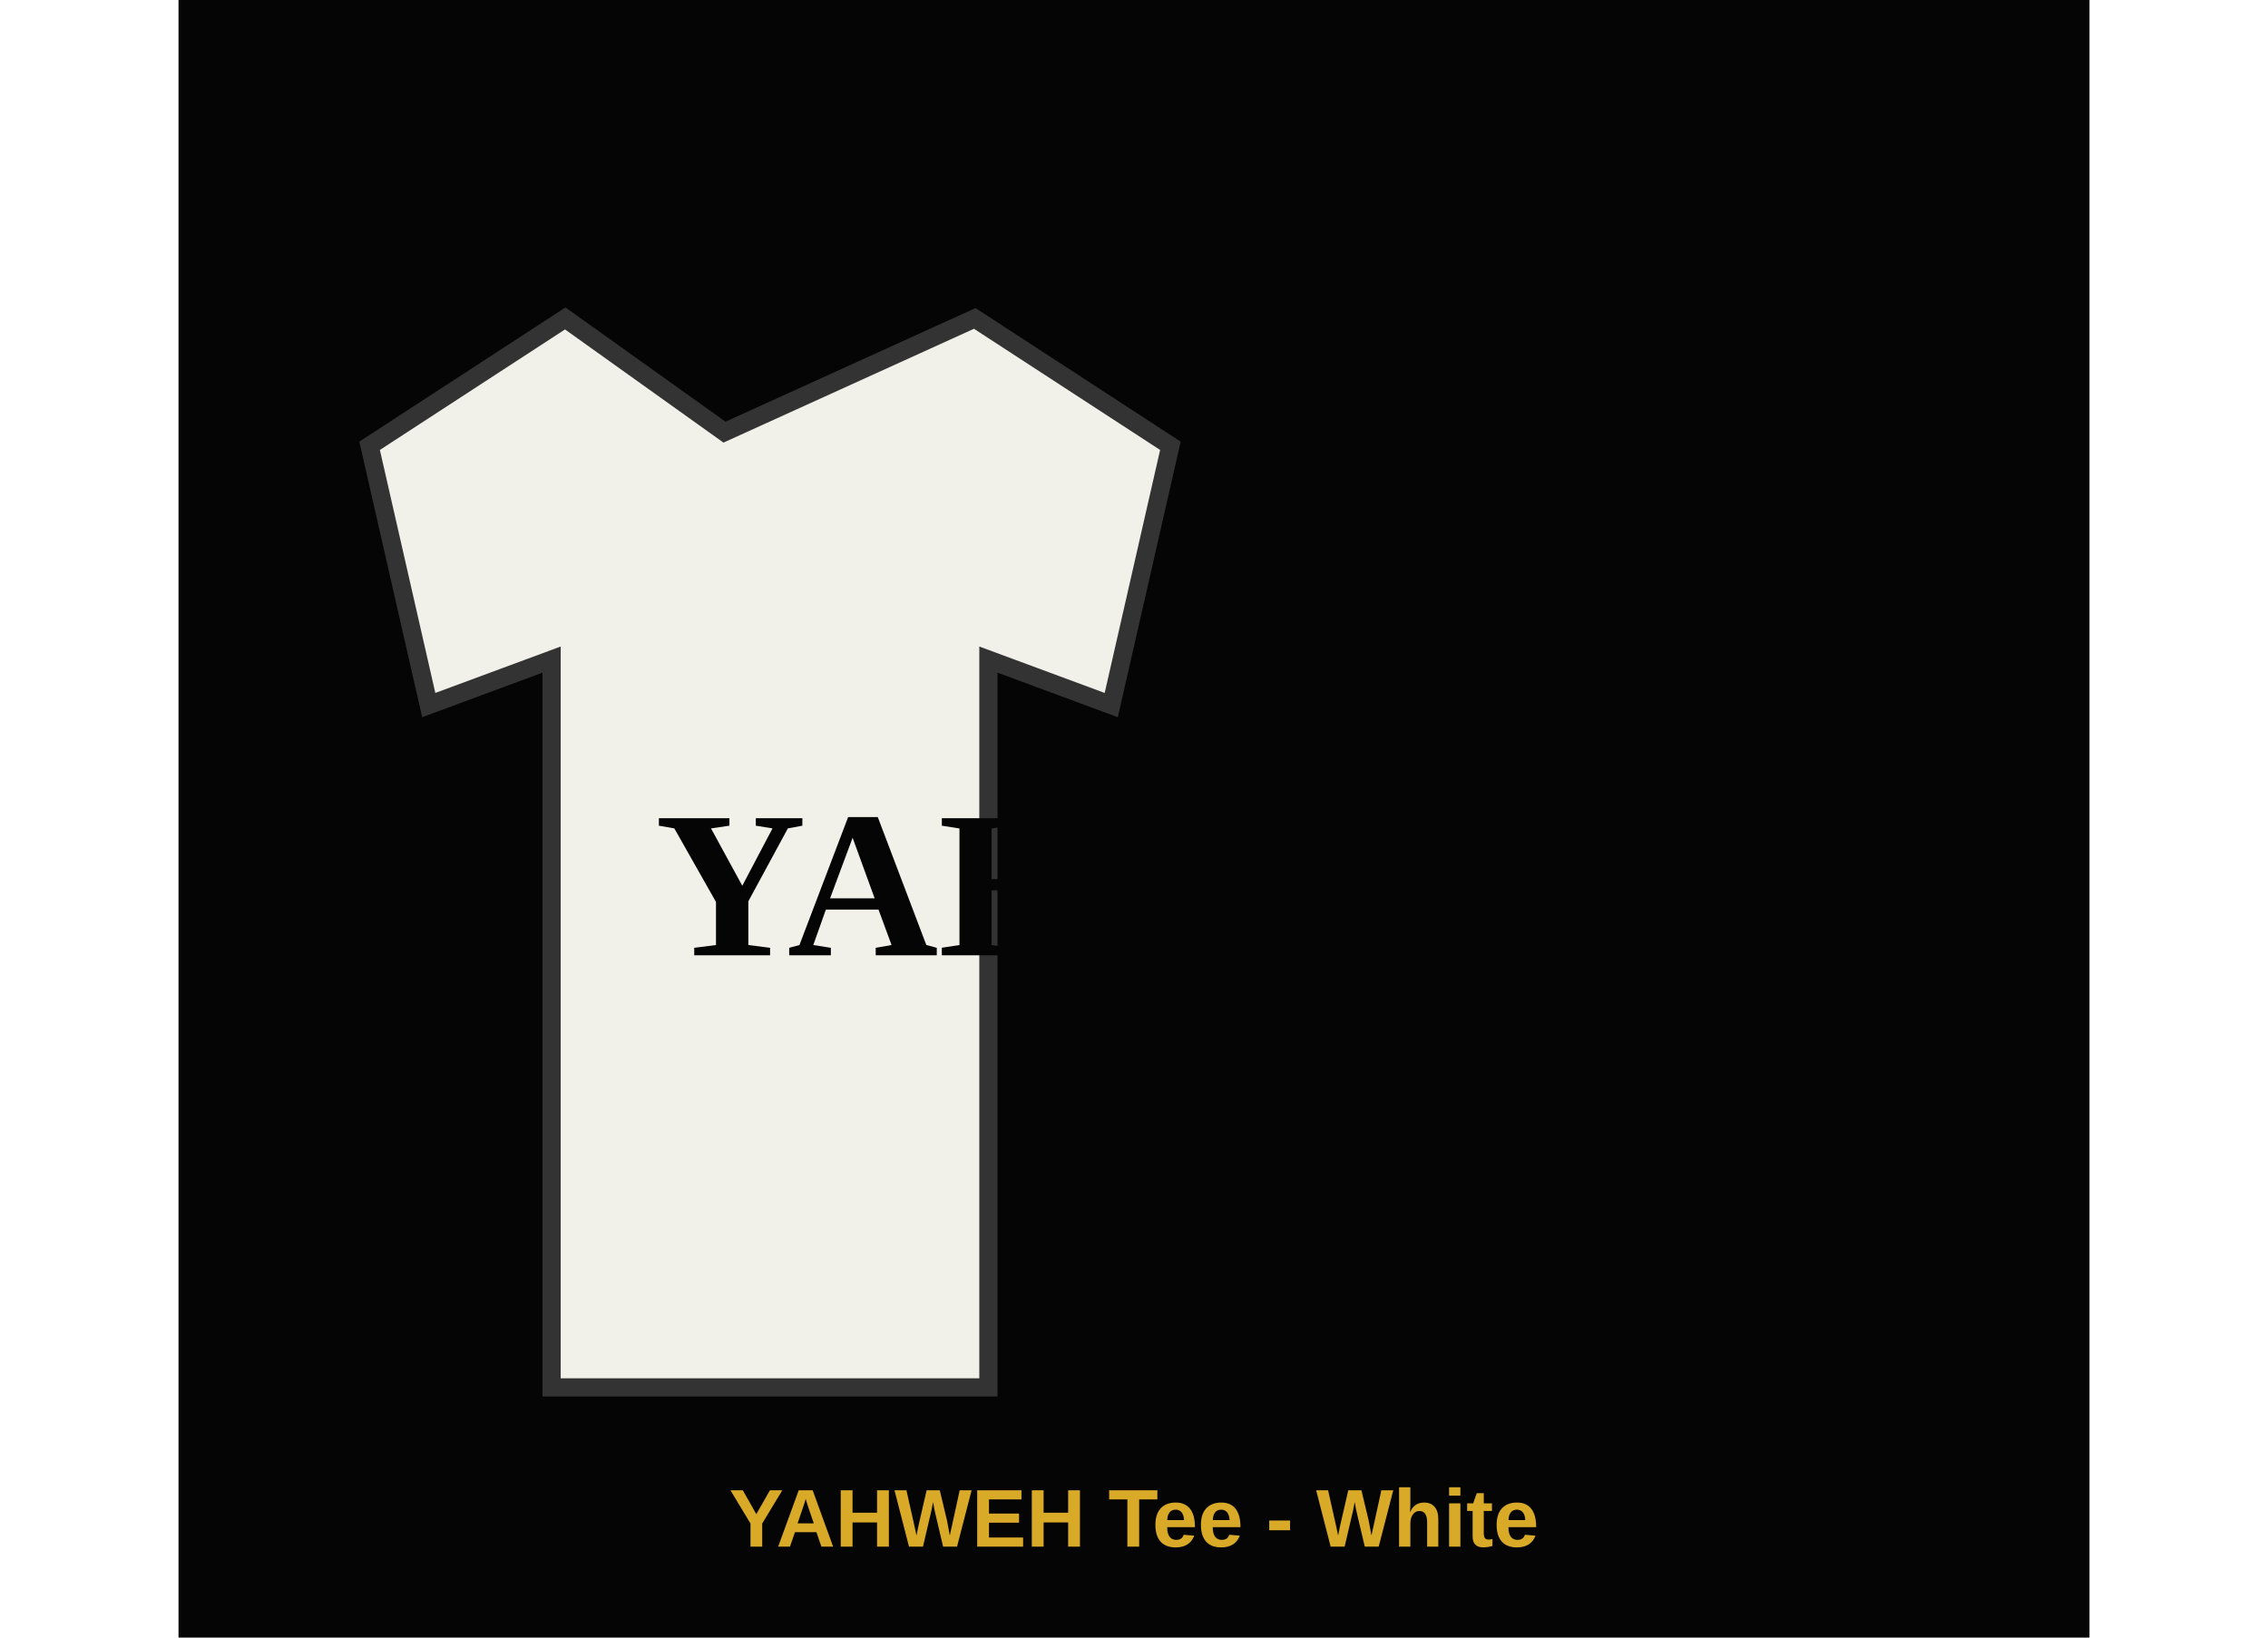
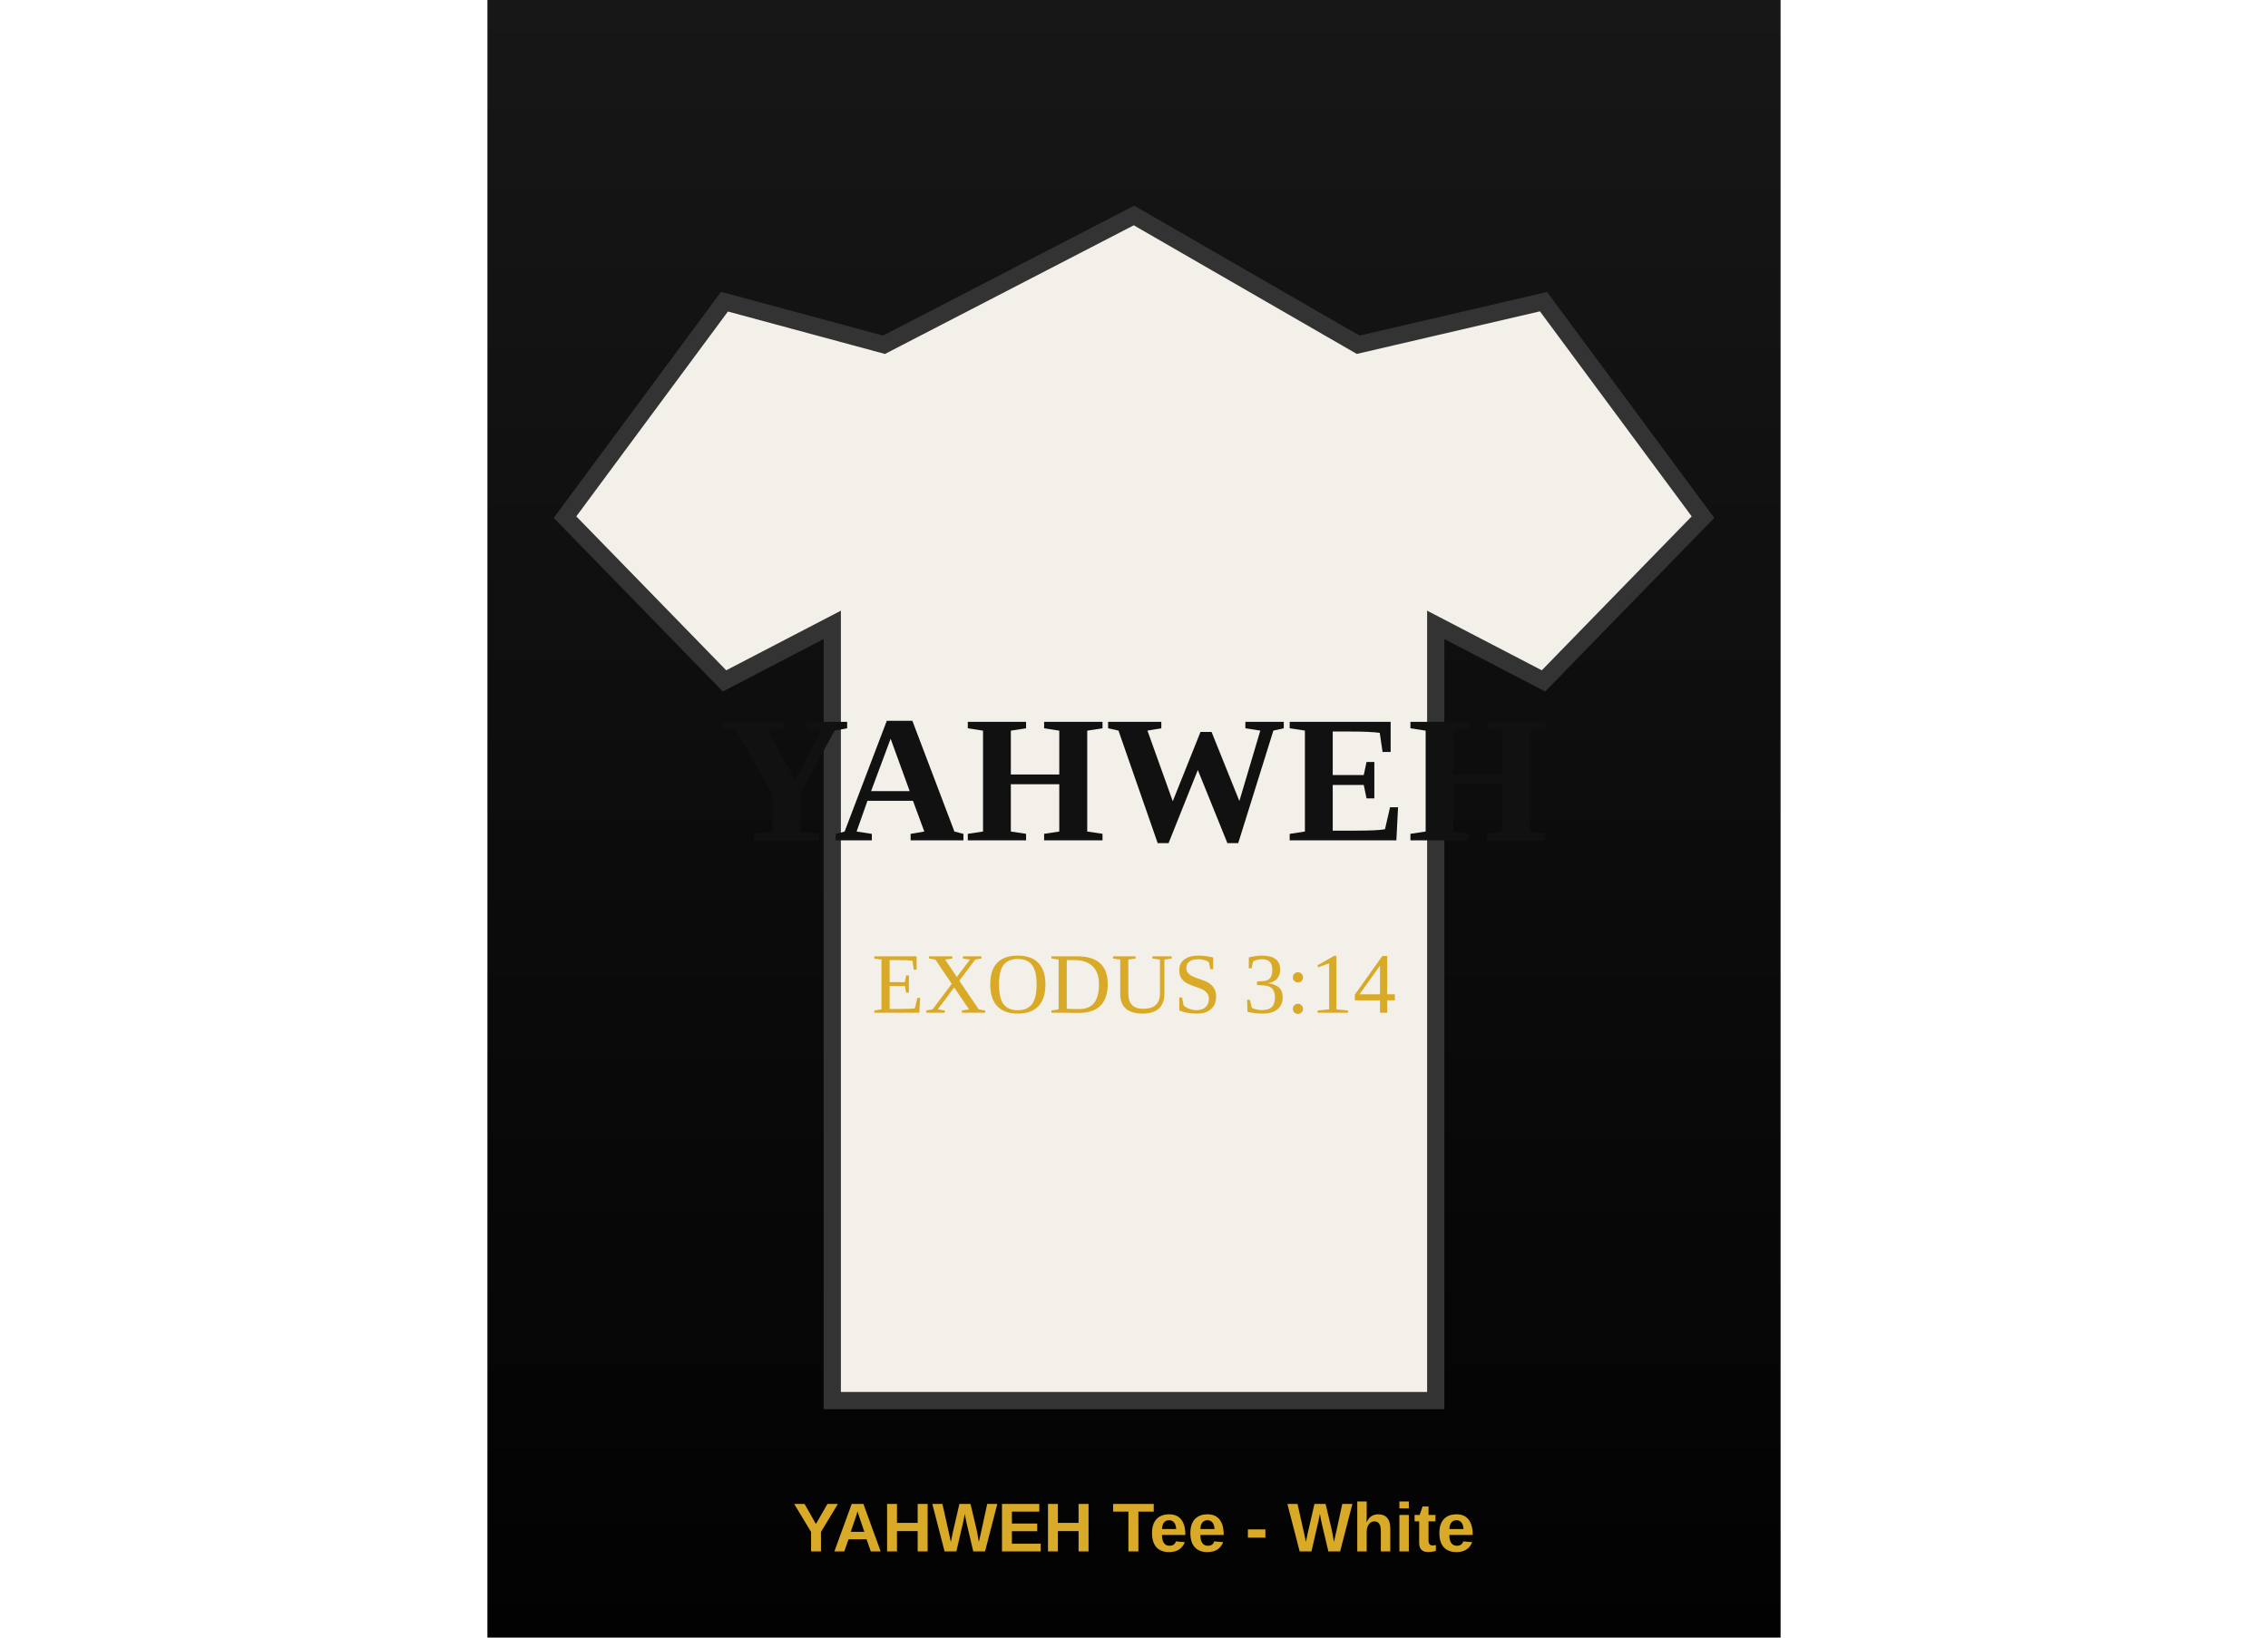
- <svg xmlns="http://www.w3.org/2000/svg" width="900" height="650" viewBox="0 0 420 360">
-   <rect width="420" height="360" fill="#050505" />
-   <path d="M120 95 L175 70 L218 98 L205 155 L178 145 L178 305 L82 305 L82 145 L55 155 L42 98 L85 70 Z" fill="#f1f1ea" stroke="#333" stroke-width="4" />
-   <text x="210" y="210" text-anchor="middle" font-size="46" font-weight="900" fill="#050505">YAHWEH</text>
-   <text x="210" y="340" text-anchor="middle" font-family="Arial" font-size="18" font-weight="900" fill="#d9a928">YAHWEH Tee - White</text>
+ <svg xmlns="http://www.w3.org/2000/svg" width="900" height="650" viewBox="0 0 300 380">
+   <defs>
+     <linearGradient id="bg" x1="0" x2="0" y1="0" y2="1">
+       <stop stop-color="#171717" />
+       <stop offset="1" stop-color="#020202" />
+     </linearGradient>
+   </defs>
+   <rect width="300" height="380" fill="url(#bg)" />
+   <path d="M92 80 L150 50 L202 80 L245 70 L282 120 L245 158 L220 145 L220 325 L80 325 L80 145 L55 158 L18 120 L55 70 Z" fill="#f2f0e8" stroke="#333" stroke-width="4" />
+   <text x="150" y="195" text-anchor="middle" font-size="42" font-weight="900" fill="#111111">YAHWEH</text>
+   <text x="150" y="235" text-anchor="middle" font-size="20" fill="#d9a928">EXODUS 3:14</text>
+   <text x="150" y="360" text-anchor="middle" font-family="Arial" font-size="16" font-weight="900" fill="#d9a928">YAHWEH Tee - White</text>
</svg>
